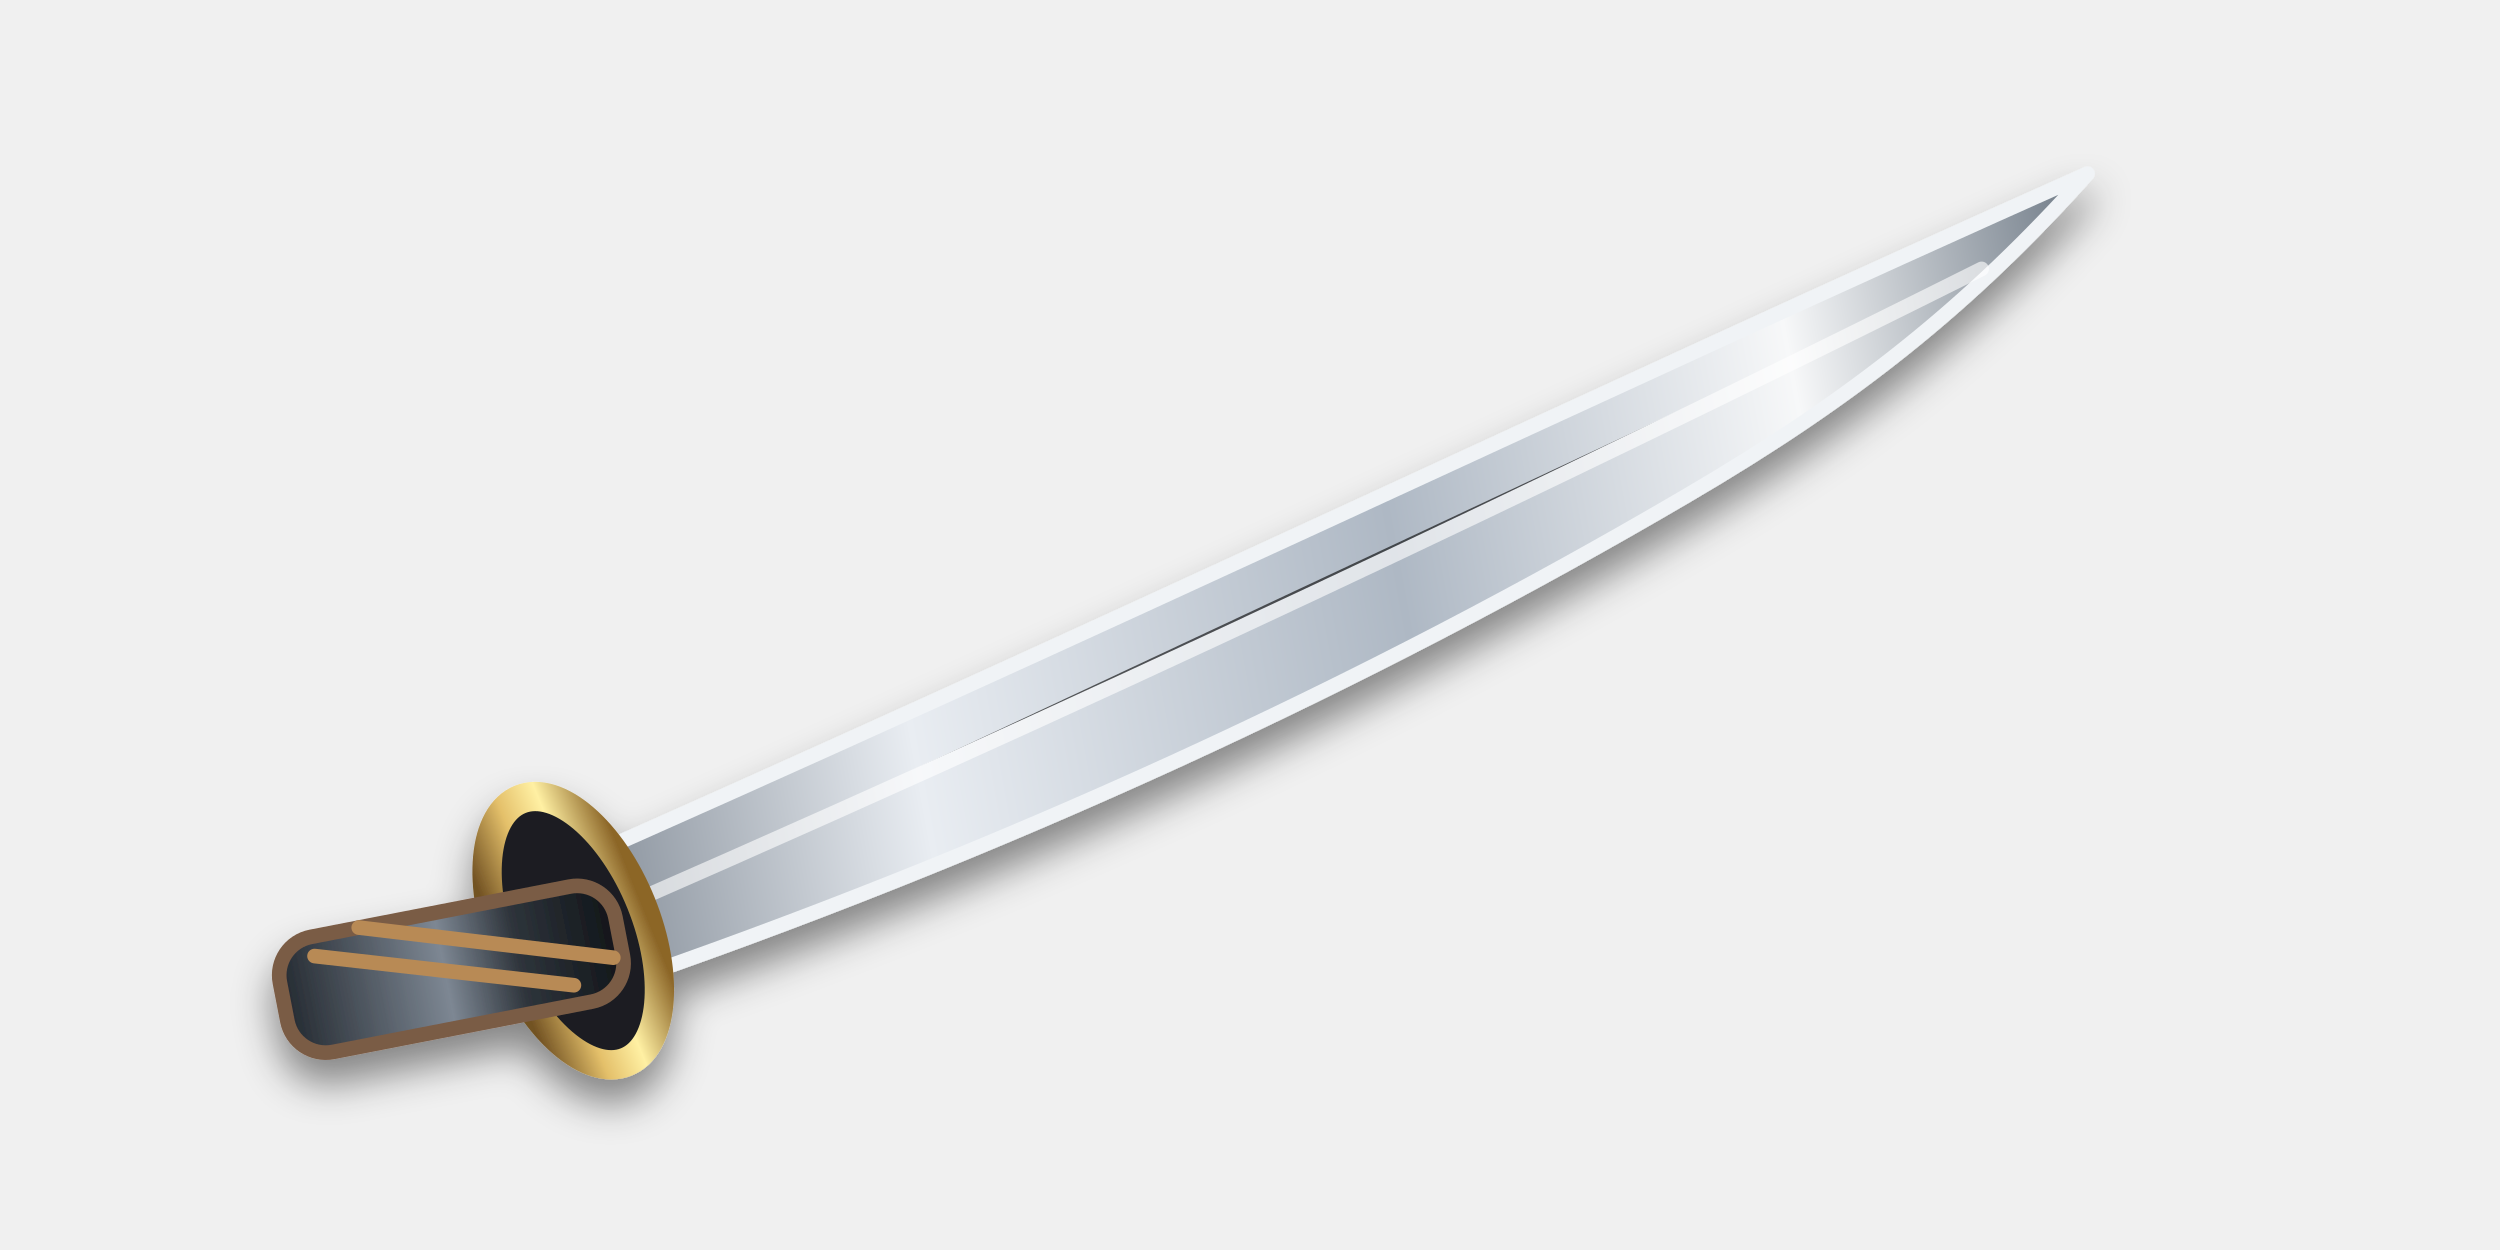
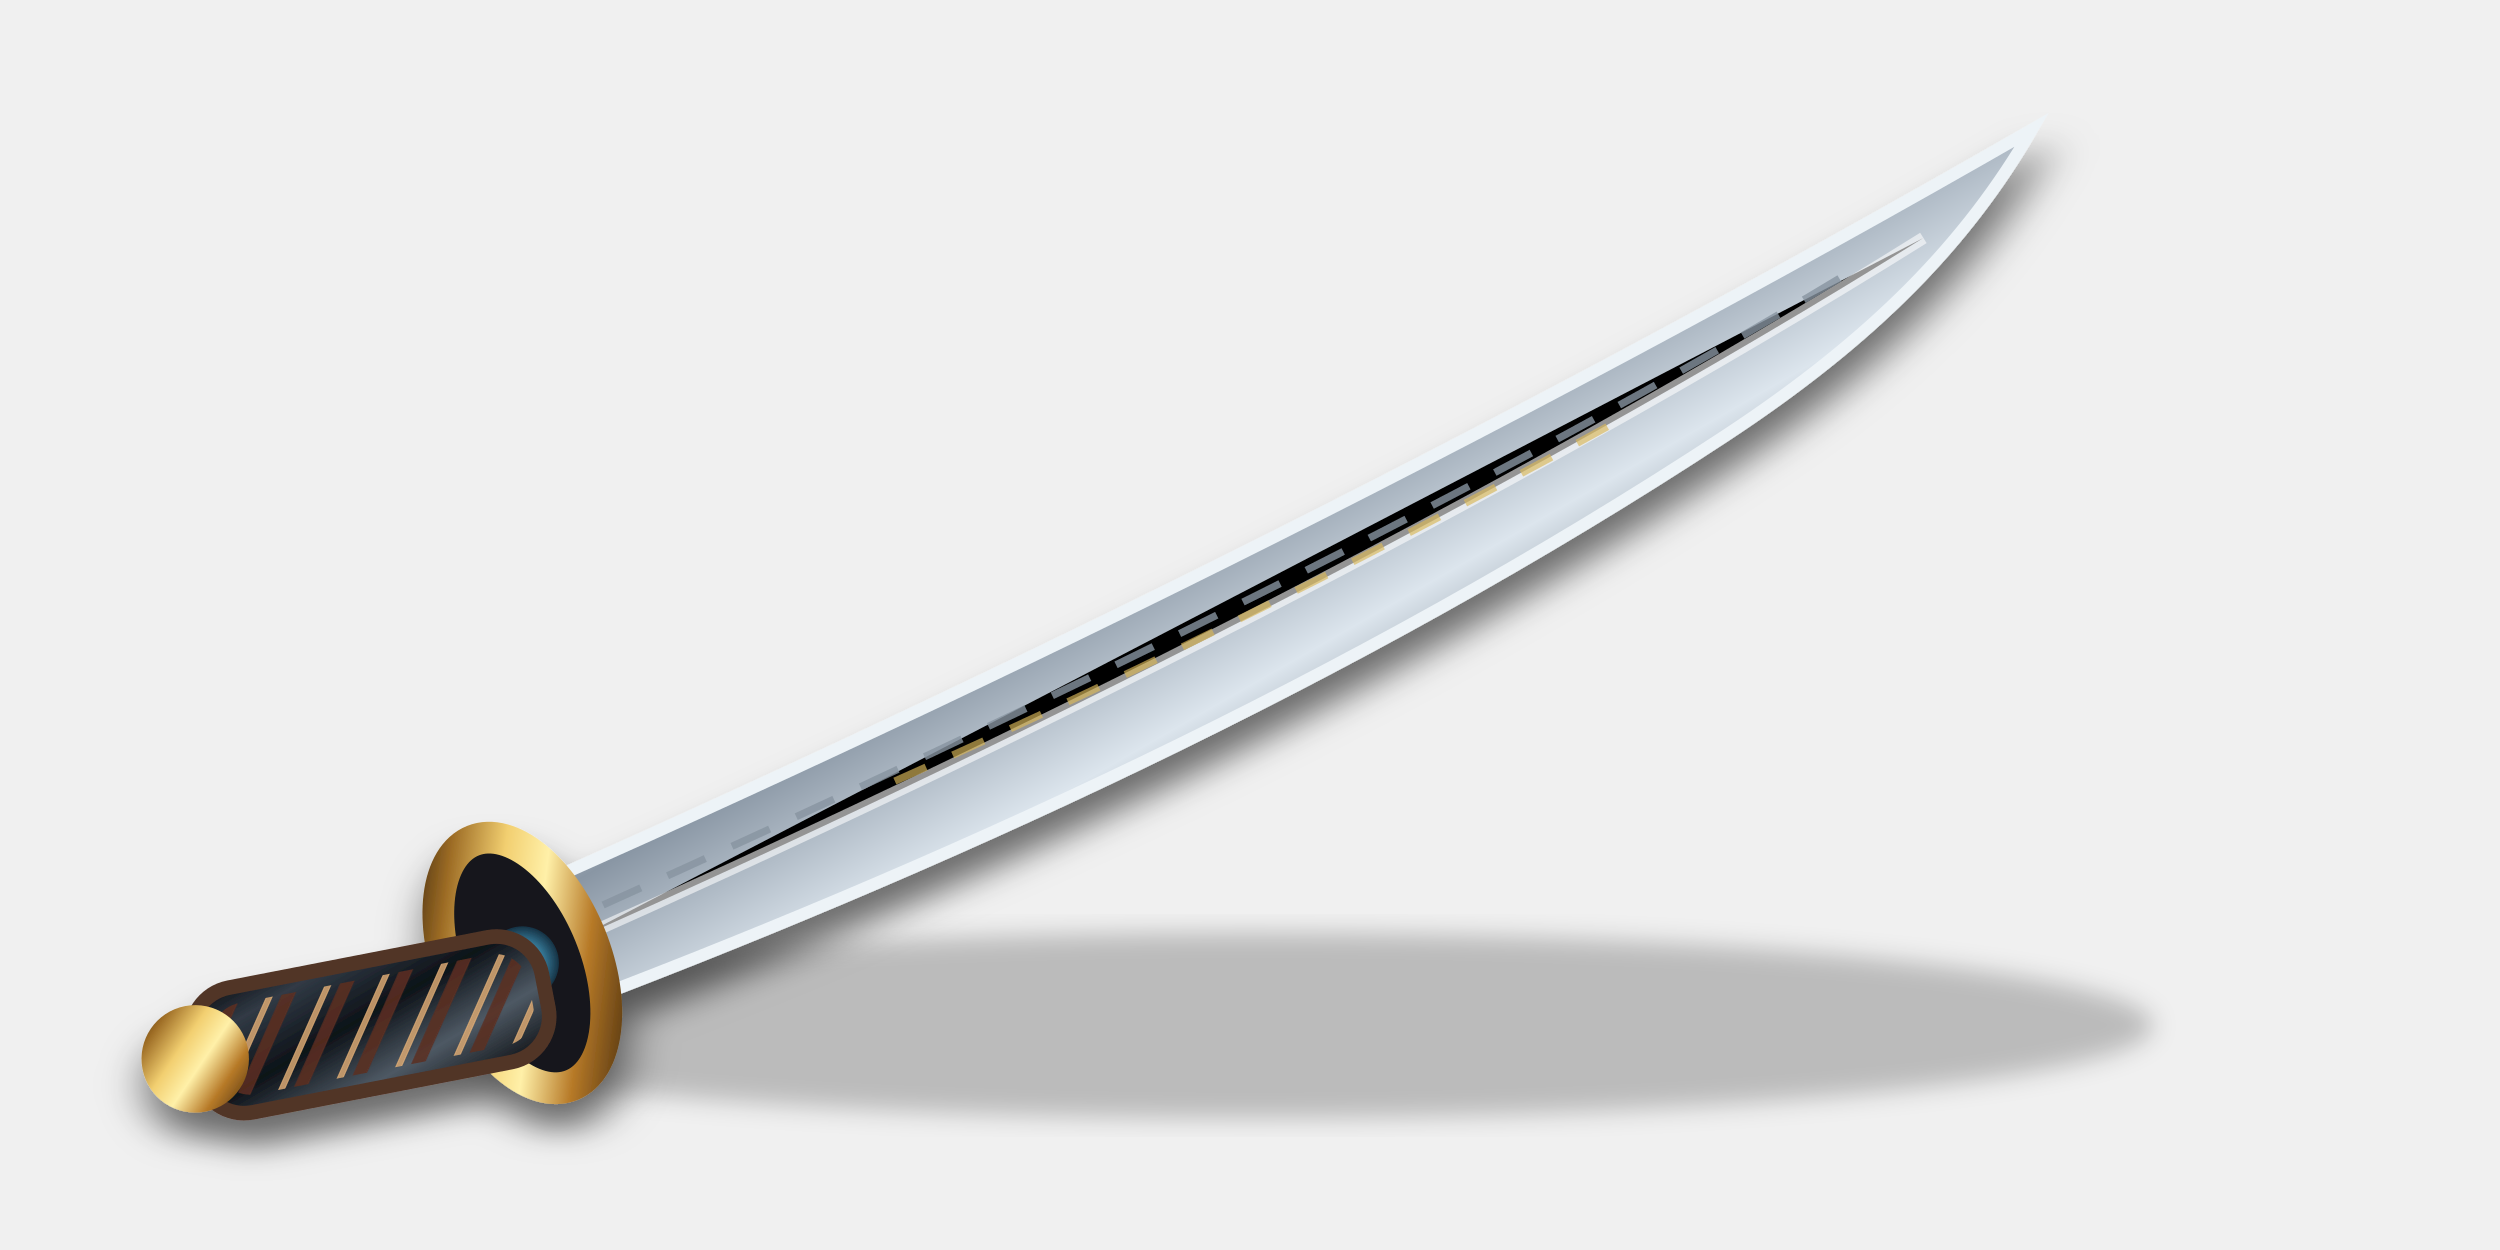
- <svg xmlns="http://www.w3.org/2000/svg" width="512" height="256" viewBox="0 0 512 256">
+ <svg xmlns="http://www.w3.org/2000/svg" width="1024" height="512" viewBox="0 0 1024 512" role="img" aria-label="왜도 마스터 무기">
  <defs>
-     <linearGradient id="steel" x1="0" x2="1">
-       <stop offset="0" stop-color="#707a86" />
-       <stop offset=".25" stop-color="#e9edf2" />
-       <stop offset=".55" stop-color="#aeb8c4" />
-       <stop offset=".8" stop-color="#f7f8f9" />
-       <stop offset="1" stop-color="#65717e" />
+     <linearGradient id="steel" x1="0" y1="0" x2="1" y2="1">
+       <stop stop-color="#161d24" />
+       <stop offset=".12" stop-color="#7c8997" />
+       <stop offset=".29" stop-color="#f7fbff" />
+       <stop offset=".43" stop-color="#8996a4" />
+       <stop offset=".58" stop-color="#dce5ed" />
+       <stop offset=".76" stop-color="#4a5663" />
+       <stop offset="1" stop-color="#11171d" />
    </linearGradient>
-     <linearGradient id="darksteel" x1="0" x2="1">
-       <stop stop-color="#242a31" />
-       <stop offset=".48" stop-color="#7d8793" />
-       <stop offset=".7" stop-color="#2e343b" />
-       <stop offset="1" stop-color="#111519" />
+     <linearGradient id="steelEdge" x1="0" x2="1">
+       <stop stop-color="#7f8d9a" />
+       <stop offset=".18" stop-color="#fff" />
+       <stop offset=".5" stop-color="#b9c6d0" />
+       <stop offset=".8" stop-color="#f9fbff" />
+       <stop offset="1" stop-color="#596574" />
    </linearGradient>
-     <linearGradient id="gold" x1="0" x2="1">
-       <stop stop-color="#725223" />
-       <stop offset=".35" stop-color="#e4c06a" />
-       <stop offset=".62" stop-color="#fff0a3" />
-       <stop offset="1" stop-color="#8c6628" />
+     <linearGradient id="blackSteel" x1="0" y1="0" x2="1" y2="1">
+       <stop stop-color="#07090d" />
+       <stop offset=".2" stop-color="#313a45" />
+       <stop offset=".46" stop-color="#0d1218" />
+       <stop offset=".72" stop-color="#4e5964" />
+       <stop offset="1" stop-color="#07090c" />
    </linearGradient>
-     <linearGradient id="wood" x1="0" x2="1">
-       <stop stop-color="#2d1a11" />
-       <stop offset=".5" stop-color="#74503a" />
-       <stop offset="1" stop-color="#25150e" />
+     <linearGradient id="gold" x1="0" y1="0" x2="1" y2="1">
+       <stop stop-color="#3c270c" />
+       <stop offset=".17" stop-color="#9d6c25" />
+       <stop offset=".38" stop-color="#f2cf70" />
+       <stop offset=".55" stop-color="#fff0a8" />
+       <stop offset=".75" stop-color="#b77a28" />
+       <stop offset="1" stop-color="#42290c" />
    </linearGradient>
-     <filter id="shadow">
-       <feGaussianBlur in="SourceAlpha" stdDeviation="4" />
-       <feOffset dy="5" />
+     <linearGradient id="jade" x1="0" y1="0" x2="1" y2="1">
+       <stop stop-color="#123329" />
+       <stop offset=".35" stop-color="#3e8e70" />
+       <stop offset=".62" stop-color="#9adac0" />
+       <stop offset="1" stop-color="#16382c" />
+     </linearGradient>
+     <linearGradient id="wood" x1="0" y1="0" x2="1" y2="0">
+       <stop stop-color="#140b08" />
+       <stop offset=".18" stop-color="#4f2b1d" />
+       <stop offset=".5" stop-color="#99603a" />
+       <stop offset=".72" stop-color="#4d2a1a" />
+       <stop offset="1" stop-color="#130a07" />
+     </linearGradient>
+     <linearGradient id="leather" x1="0" y1="0" x2="1" y2="1">
+       <stop stop-color="#180b08" />
+       <stop offset=".3" stop-color="#743b28" />
+       <stop offset=".54" stop-color="#b06a47" />
+       <stop offset=".8" stop-color="#4c241a" />
+       <stop offset="1" stop-color="#130908" />
+     </linearGradient>
+     <radialGradient id="gem">
+       <stop stop-color="#fffbe4" />
+       <stop offset=".18" stop-color="#9ee9ff" />
+       <stop offset=".45" stop-color="#3f8fb1" />
+       <stop offset="1" stop-color="#163244" />
+     </radialGradient>
+     <pattern id="damascus" width="36" height="20" patternUnits="userSpaceOnUse" patternTransform="rotate(-8)">
+       <path d="M-8 5 Q8 -2 24 5 T56 5M-8 15 Q8 8 24 15 T56 15" fill="none" stroke="#fff" stroke-opacity=".09" stroke-width="2" />
+     </pattern>
+     <pattern id="wrap" width="20" height="20" patternUnits="userSpaceOnUse" patternTransform="rotate(35)">
+       <path d="M0 0V20" stroke="#d5a570" stroke-width="5" />
+       <path d="M8 0V20" stroke="#5b2e21" stroke-width="5" />
+     </pattern>
+     <filter id="shadow" x="-30%" y="-30%" width="160%" height="180%">
+       <feGaussianBlur in="SourceAlpha" stdDeviation="8" />
+       <feOffset dy="11" />
      <feComponentTransfer>
-         <feFuncA type="linear" slope=".45" />
+         <feFuncA type="linear" slope=".55" />
      </feComponentTransfer>
      <feMerge>
        <feMergeNode />
        <feMergeNode in="SourceGraphic" />
      </feMerge>
    </filter>
+     <filter id="soft">
+       <feGaussianBlur stdDeviation="5" />
+     </filter>
  </defs>
-   <g filter="url(#shadow)" stroke-linecap="round" stroke-linejoin="round">
-     <g transform="rotate(-11 256 128)">
-       <path d="M99 152 C227 123 334 95 442 70 C413 92 386 106 349 119 C278 144 198 164 111 176 Z" fill="url(#steel)" stroke="#f0f3f6" stroke-width="3" />
-       <path d="M119 160 C244 132 345 105 417 85" stroke="#fff" opacity=".62" stroke-width="3" />
-       <ellipse cx="108" cy="163" rx="15" ry="29" transform="rotate(-11 108 163)" fill="#1a1d22" stroke="url(#gold)" stroke-width="6" />
-       <rect x="47" y="154" width="70" height="24" rx="8" fill="url(#darksteel)" stroke="#7a5b45" stroke-width="3" />
-       <path d="M55 158 L106 174 M65 154 L115 170" stroke="#b88a55" stroke-width="3" />
-     </g>
+   <ellipse cx="512" cy="420" rx="370" ry="38" fill="#000" opacity=".22" filter="url(#soft)" />
+   <g filter="url(#shadow)" transform="rotate(-11 512 256)">
+     <path d="M174 312 C383 265 623 201 865 118 C830 158 786 189 718 217 C550 286 365 330 199 358 Z" fill="url(#steel)" stroke="#edf3f7" stroke-width="5" />
+     <path d="M215 330 C397 288 623 226 813 153" stroke="#fff" stroke-width="5" stroke-opacity=".58" />
+     <path d="M230 318 C421 273 626 218 778 162" fill="none" stroke="#8794a0" stroke-width="3" stroke-dasharray="17 12" opacity=".8" />
+     <ellipse cx="193" cy="335" rx="30" ry="54" transform="rotate(-11 193 335)" fill="#12161c" stroke="url(#gold)" stroke-width="13" />
+     <circle cx="193" cy="335" r="15" fill="url(#gem)" />
+     <rect x="54" y="322" width="146" height="52" rx="19" fill="url(#blackSteel)" stroke="#513427" stroke-width="6" />
+     <rect x="62" y="329" width="132" height="38" rx="14" fill="url(#wrap)" opacity=".86" />
+     <circle cx="54" cy="348" r="22" fill="url(#gold)" />
+     <path d="M357 291 C470 265 582 233 678 202" fill="none" stroke="#d9b758" stroke-width="3" stroke-dasharray="14 12" opacity=".66" />
  </g>
</svg>
